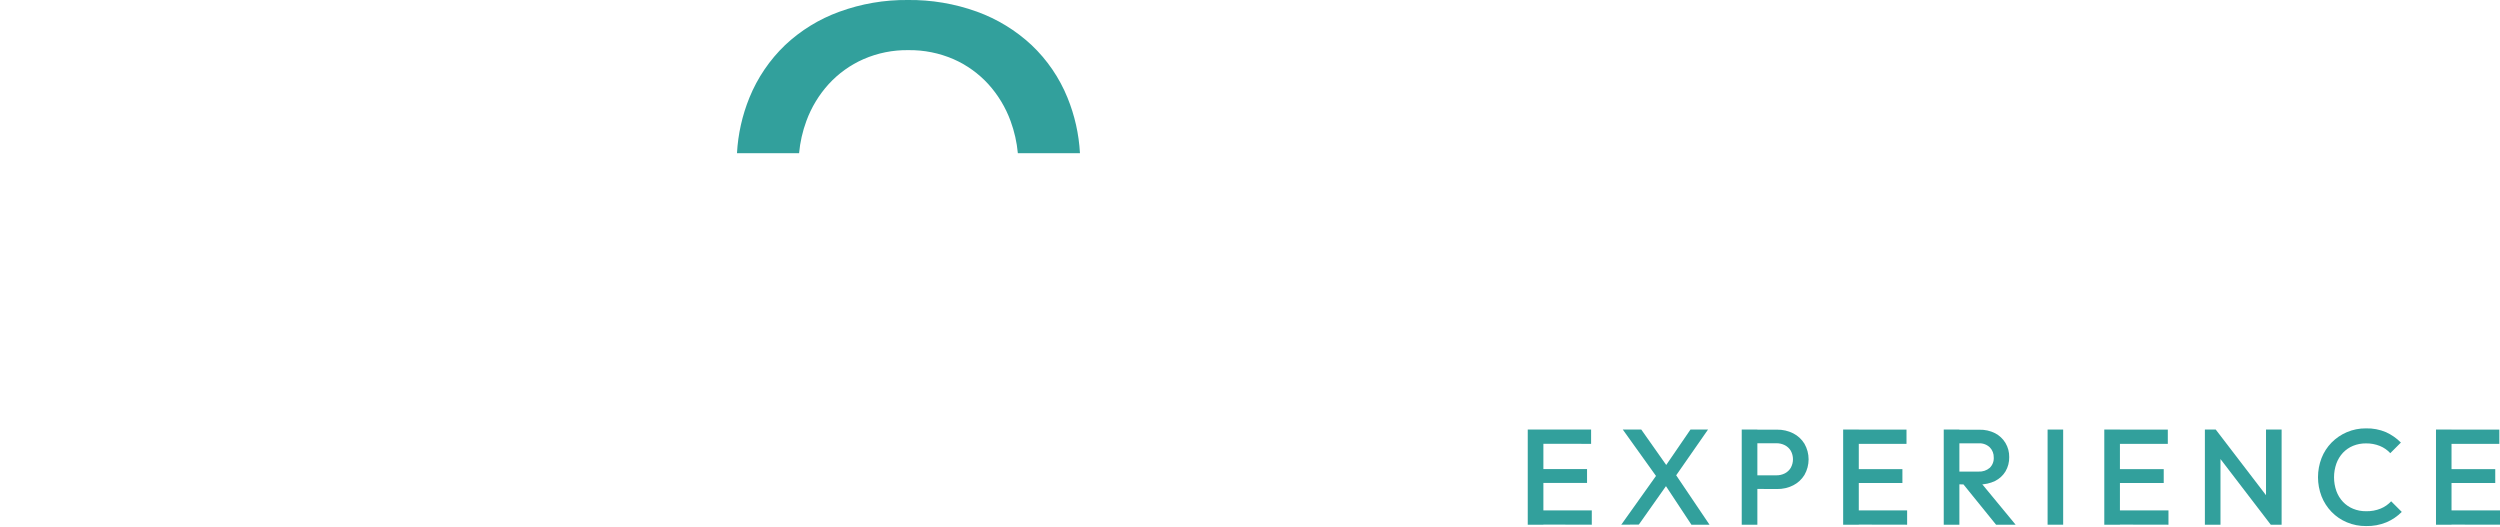
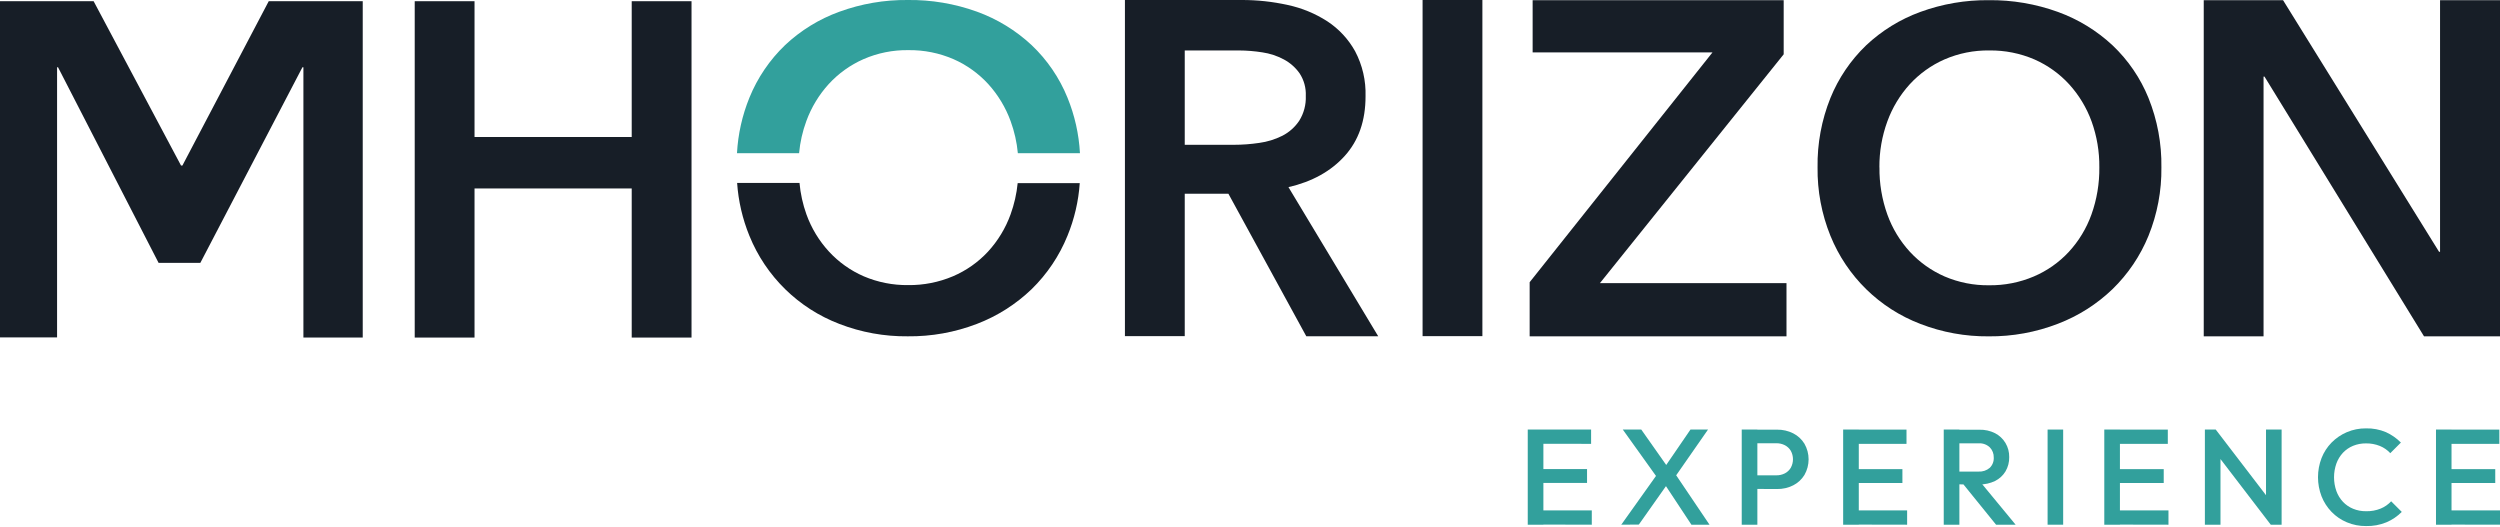
<svg xmlns="http://www.w3.org/2000/svg" viewBox="0 0 720.98 151.71">
  <g id="Capa_2" data-name="Capa 2">
    <g id="Capa_1-2" data-name="Capa 1">
-       <path d="M0,.35H27l25.2,47.38h.41L77.5.35h27.11v97H87.5V19.39h-.28L57.78,75.8H45.73l-29-56.41h-.27V97.3H0Z" fill="#ffff" />
-       <path d="M119.6.35h17.25V39.51h45.33V.35h17.25v97H182.18v-43H136.85v43H119.6Z" fill="#ffff" />
-       <path d="M324.42,0H358.1a60.65,60.65,0,0,1,13.28,1.44,34.17,34.17,0,0,1,11.43,4.72,24.59,24.59,0,0,1,8,8.63,26.08,26.08,0,0,1,3,13q0,10.54-6,17.18t-16.23,9l25.88,43H376.72L354.26,55.87H341.67V96.94H324.42Zm31.35,41.76a49.81,49.81,0,0,0,7.4-.55,21.15,21.15,0,0,0,6.64-2.05,13,13,0,0,0,4.86-4.31,12.55,12.55,0,0,0,1.91-7.19,11,11,0,0,0-1.78-6.5,13.16,13.16,0,0,0-4.51-4,19,19,0,0,0-6.23-2.06,44.43,44.43,0,0,0-6.78-.55H341.67V41.76Z" fill="#ffff" />
-       <path d="M410.26,0h17.25V96.94H410.26Z" fill="#ffff" />
-       <path d="M441.14,81.39l52.72-66.27H442V.05H514.4V15.66l-53,66h53.81V97H441.14Z" fill="#ffff" />
-       <path d="M524.17,48.26a51.54,51.54,0,0,1,3.71-20,44.07,44.07,0,0,1,10.29-15.18,45.61,45.61,0,0,1,15.64-9.64A55.9,55.9,0,0,1,573.55.05a56.82,56.82,0,0,1,19.94,3.39,46.14,46.14,0,0,1,15.76,9.64,43.42,43.42,0,0,1,10.36,15.18,51.54,51.54,0,0,1,3.72,20A50.84,50.84,0,0,1,619.61,68a45.43,45.43,0,0,1-10.36,15.37,46.89,46.89,0,0,1-15.76,10A54.05,54.05,0,0,1,573.55,97a53.18,53.18,0,0,1-19.74-3.59A45.47,45.47,0,0,1,527.88,68,50.84,50.84,0,0,1,524.17,48.26Zm17.85,0a39.08,39.08,0,0,0,2.28,13.62,31.71,31.71,0,0,0,6.51,10.75,29.92,29.92,0,0,0,10,7.1,31.5,31.5,0,0,0,12.83,2.54,32,32,0,0,0,12.9-2.54,29.67,29.67,0,0,0,10.1-7.1,31.71,31.71,0,0,0,6.51-10.75,39.08,39.08,0,0,0,2.28-13.62A37.86,37.86,0,0,0,603.19,35a32.4,32.4,0,0,0-6.45-10.68,29.87,29.87,0,0,0-10-7.17,31.85,31.85,0,0,0-13-2.6,31.35,31.35,0,0,0-13,2.6,30,30,0,0,0-10,7.17A32.4,32.4,0,0,0,544.3,35,37.86,37.86,0,0,0,542,48.26Z" fill="#ffff" />
-       <path d="M635.54.05h22.87l45,72.57h.28V.05H721V97H699.07l-46-74.9h-.28V97H635.54Z" fill="#ffff" />
+       <path d="M0,.35H27l25.2,47.38h.41L77.5.35h27.11v97H87.5V19.39h-.28L57.78,75.8H45.73l-29-56.41h-.27V97.3H0Z" fill="#171e27" />
+       <path d="M119.6.35h17.25V39.51h45.33V.35h17.25v97H182.18v-43H136.85v43H119.6Z" fill="#171e27" />
+       <path d="M324.42,0H358.1a60.65,60.65,0,0,1,13.28,1.44,34.17,34.17,0,0,1,11.43,4.72,24.59,24.59,0,0,1,8,8.63,26.08,26.08,0,0,1,3,13q0,10.54-6,17.18t-16.23,9l25.88,43H376.72L354.26,55.87H341.67V96.94H324.42Zm31.35,41.76a49.81,49.81,0,0,0,7.4-.55,21.15,21.15,0,0,0,6.64-2.05,13,13,0,0,0,4.86-4.31,12.55,12.55,0,0,0,1.91-7.19,11,11,0,0,0-1.78-6.5,13.16,13.16,0,0,0-4.51-4,19,19,0,0,0-6.23-2.06,44.43,44.43,0,0,0-6.78-.55H341.67V41.76Z" fill="#171e27" />
+       <path d="M410.26,0h17.25V96.94H410.26Z" fill="#171e27" />
+       <path d="M441.14,81.39l52.72-66.27H442V.05H514.4V15.66l-53,66h53.81V97H441.14Z" fill="#171e27" />
+       <path d="M524.17,48.26a51.54,51.54,0,0,1,3.71-20,44.07,44.07,0,0,1,10.29-15.18,45.61,45.61,0,0,1,15.64-9.64A55.9,55.9,0,0,1,573.55.05a56.82,56.82,0,0,1,19.94,3.39,46.14,46.14,0,0,1,15.76,9.64,43.42,43.42,0,0,1,10.36,15.18,51.54,51.54,0,0,1,3.72,20A50.84,50.84,0,0,1,619.61,68a45.43,45.43,0,0,1-10.36,15.37,46.89,46.89,0,0,1-15.76,10A54.05,54.05,0,0,1,573.55,97a53.18,53.18,0,0,1-19.74-3.59A45.47,45.47,0,0,1,527.88,68,50.84,50.84,0,0,1,524.17,48.26Zm17.85,0a39.08,39.08,0,0,0,2.28,13.62,31.71,31.71,0,0,0,6.51,10.75,29.92,29.92,0,0,0,10,7.1,31.5,31.5,0,0,0,12.83,2.54,32,32,0,0,0,12.9-2.54,29.67,29.67,0,0,0,10.1-7.1,31.71,31.71,0,0,0,6.51-10.75,39.08,39.08,0,0,0,2.28-13.62A37.86,37.86,0,0,0,603.19,35a32.4,32.4,0,0,0-6.45-10.68,29.87,29.87,0,0,0-10-7.17,31.85,31.85,0,0,0-13-2.6,31.35,31.35,0,0,0-13,2.6,30,30,0,0,0-10,7.17A32.4,32.4,0,0,0,544.3,35,37.86,37.86,0,0,0,542,48.26Z" fill="#171e27" />
+       <path d="M635.54.05h22.87l45,72.57h.28V.05H721V97H699.07l-46-74.9h-.28V97H635.54Z" fill="#171e27" />
      <path d="M232.54,34.92A32.4,32.4,0,0,1,239,24.24a30,30,0,0,1,10-7.17,31.22,31.22,0,0,1,13-2.61,31.69,31.69,0,0,1,13,2.61,29.91,29.91,0,0,1,10,7.17,32.4,32.4,0,0,1,6.45,10.68,36.85,36.85,0,0,1,2.09,9.26h17.91a49.43,49.43,0,0,0-3.59-16A43.39,43.39,0,0,0,297.5,13a46.18,46.18,0,0,0-15.77-9.64A56.82,56.82,0,0,0,261.79,0a55.9,55.9,0,0,0-19.74,3.39A45.47,45.47,0,0,0,226.42,13a44,44,0,0,0-10.3,15.18,49.69,49.69,0,0,0-3.58,16h17.91A36.42,36.42,0,0,1,232.54,34.92Z" fill="#32a09c" />
-       <path d="M291.44,61.83a31.83,31.83,0,0,1-6.52,10.75,29.67,29.67,0,0,1-10.1,7.1,32.17,32.17,0,0,1-12.9,2.54,31.66,31.66,0,0,1-12.83-2.54,29.78,29.78,0,0,1-10-7.1,31.67,31.67,0,0,1-6.52-10.75,36.7,36.7,0,0,1-2-9.07H212.58A49.22,49.22,0,0,0,216.12,68a45.52,45.52,0,0,0,25.93,25.41,53.18,53.18,0,0,0,19.74,3.58,54.05,54.05,0,0,0,19.94-3.58,47.08,47.08,0,0,0,15.77-10A45.44,45.44,0,0,0,307.85,68a48.65,48.65,0,0,0,3.54-15.19h-17.9A37.16,37.16,0,0,1,291.44,61.83Z" fill="#ffff" />
+       <path d="M291.44,61.83a31.83,31.83,0,0,1-6.52,10.75,29.67,29.67,0,0,1-10.1,7.1,32.17,32.17,0,0,1-12.9,2.54,31.66,31.66,0,0,1-12.83-2.54,29.78,29.78,0,0,1-10-7.1,31.67,31.67,0,0,1-6.52-10.75,36.7,36.7,0,0,1-2-9.07H212.58A49.22,49.22,0,0,0,216.12,68a45.52,45.52,0,0,0,25.93,25.41,53.18,53.18,0,0,0,19.74,3.58,54.05,54.05,0,0,0,19.94-3.58,47.08,47.08,0,0,0,15.77-10A45.44,45.44,0,0,0,307.85,68a48.65,48.65,0,0,0,3.54-15.19h-17.9A37.16,37.16,0,0,1,291.44,61.83Z" fill="#171e27" />
      <path d="M440.59,151.32V123.88h4.51v27.44Zm3.1-23.33v-4.11h15.17V128Zm0,11.29v-4h14v4Zm0,12V147.2h15.37v4.12Z" fill="#32a09c" />
      <path d="M467.56,151.32,478,136.66l3.1,2.62-8.47,12Zm20.23,0-8.07-12.23h-.83L468,123.88h5.33l8.11,11.52h.83l10.74,15.92Zm-5.17-13.13-3.1-2.63,8-11.68h5.06Z" fill="#32a09c" />
      <path d="M502.3,151.32V123.88h4.51v27.44ZM505.4,141v-3.92h6.86a5.26,5.26,0,0,0,2.49-.57,4.25,4.25,0,0,0,1.7-1.61,5.08,5.08,0,0,0,0-4.9,4.29,4.29,0,0,0-1.7-1.6,5.26,5.26,0,0,0-2.49-.57H505.4v-3.92h7.09a10,10,0,0,1,4.65,1.06,8.06,8.06,0,0,1,3.25,3,9.06,9.06,0,0,1,0,9,8.06,8.06,0,0,1-3.25,3,10,10,0,0,1-4.65,1.06Z" fill="#32a09c" />
      <path d="M531.55,151.32V123.88h4.51v27.44ZM534.64,128v-4.11h15.18V128Zm0,11.29v-4h14v4Zm0,12V147.2H550v4.12Z" fill="#32a09c" />
      <path d="M560.56,151.32V123.88h4.51v27.44Zm3.09-11.64V136h6.94a4.56,4.56,0,0,0,3.24-1.08,3.87,3.87,0,0,0,1.15-3,4,4,0,0,0-1.13-2.9,4.28,4.28,0,0,0-3.22-1.17h-7v-3.92h7.18a9.52,9.52,0,0,1,4.55,1,7.58,7.58,0,0,1,3,2.82,7.68,7.68,0,0,1,1.08,4.06,7.78,7.78,0,0,1-1.08,4.15,7.29,7.29,0,0,1-3,2.75,10.12,10.12,0,0,1-4.55,1Zm12,11.64L566,139.4l4.19-1.53,11.1,13.45Z" fill="#32a09c" />
      <path d="M590.51,151.32V123.88H595v27.44Z" fill="#32a09c" />
      <path d="M606.86,151.32V123.88h4.51v27.44ZM610,128v-4.11h15.18V128Zm0,11.29v-4h14v4Zm0,12V147.2h15.37v4.12Z" fill="#32a09c" />
      <path d="M635.87,151.32V123.88H639l1.37,5.17v22.27Zm19,0-16.42-21.44.55-6,16.42,21.44Zm0,0-1.37-4.82V123.88H658v27.44Z" fill="#32a09c" />
      <path d="M682.33,151.71a13.85,13.85,0,0,1-5.51-1.08,13.21,13.21,0,0,1-4.41-3,13.64,13.64,0,0,1-2.9-4.51,15.39,15.39,0,0,1,0-11,13.35,13.35,0,0,1,2.9-4.49,13.85,13.85,0,0,1,4.41-3,13.69,13.69,0,0,1,5.51-1.09,13.93,13.93,0,0,1,5.76,1.09,14.65,14.65,0,0,1,4.31,3l-3.06,3.06a8.39,8.39,0,0,0-3-2.08,10.34,10.34,0,0,0-4-.74,9.57,9.57,0,0,0-3.73.7,8.5,8.5,0,0,0-2.92,2,9.15,9.15,0,0,0-1.9,3.12,12,12,0,0,0,0,7.92,9,9,0,0,0,1.9,3.11,8.37,8.37,0,0,0,2.92,2,9.4,9.4,0,0,0,3.73.71,10.38,10.38,0,0,0,4.25-.77,8.51,8.51,0,0,0,3-2.09l3.06,3.06a13.75,13.75,0,0,1-4.43,3A14.52,14.52,0,0,1,682.33,151.71Z" fill="#32a09c" />
      <path d="M702.52,151.32V123.88H707v27.44ZM705.61,128v-4.11h15.18V128Zm0,11.29v-4h14v4Zm0,12V147.2H721v4.12Z" fill="#32a09c" />
    </g>
  </g>
</svg>
